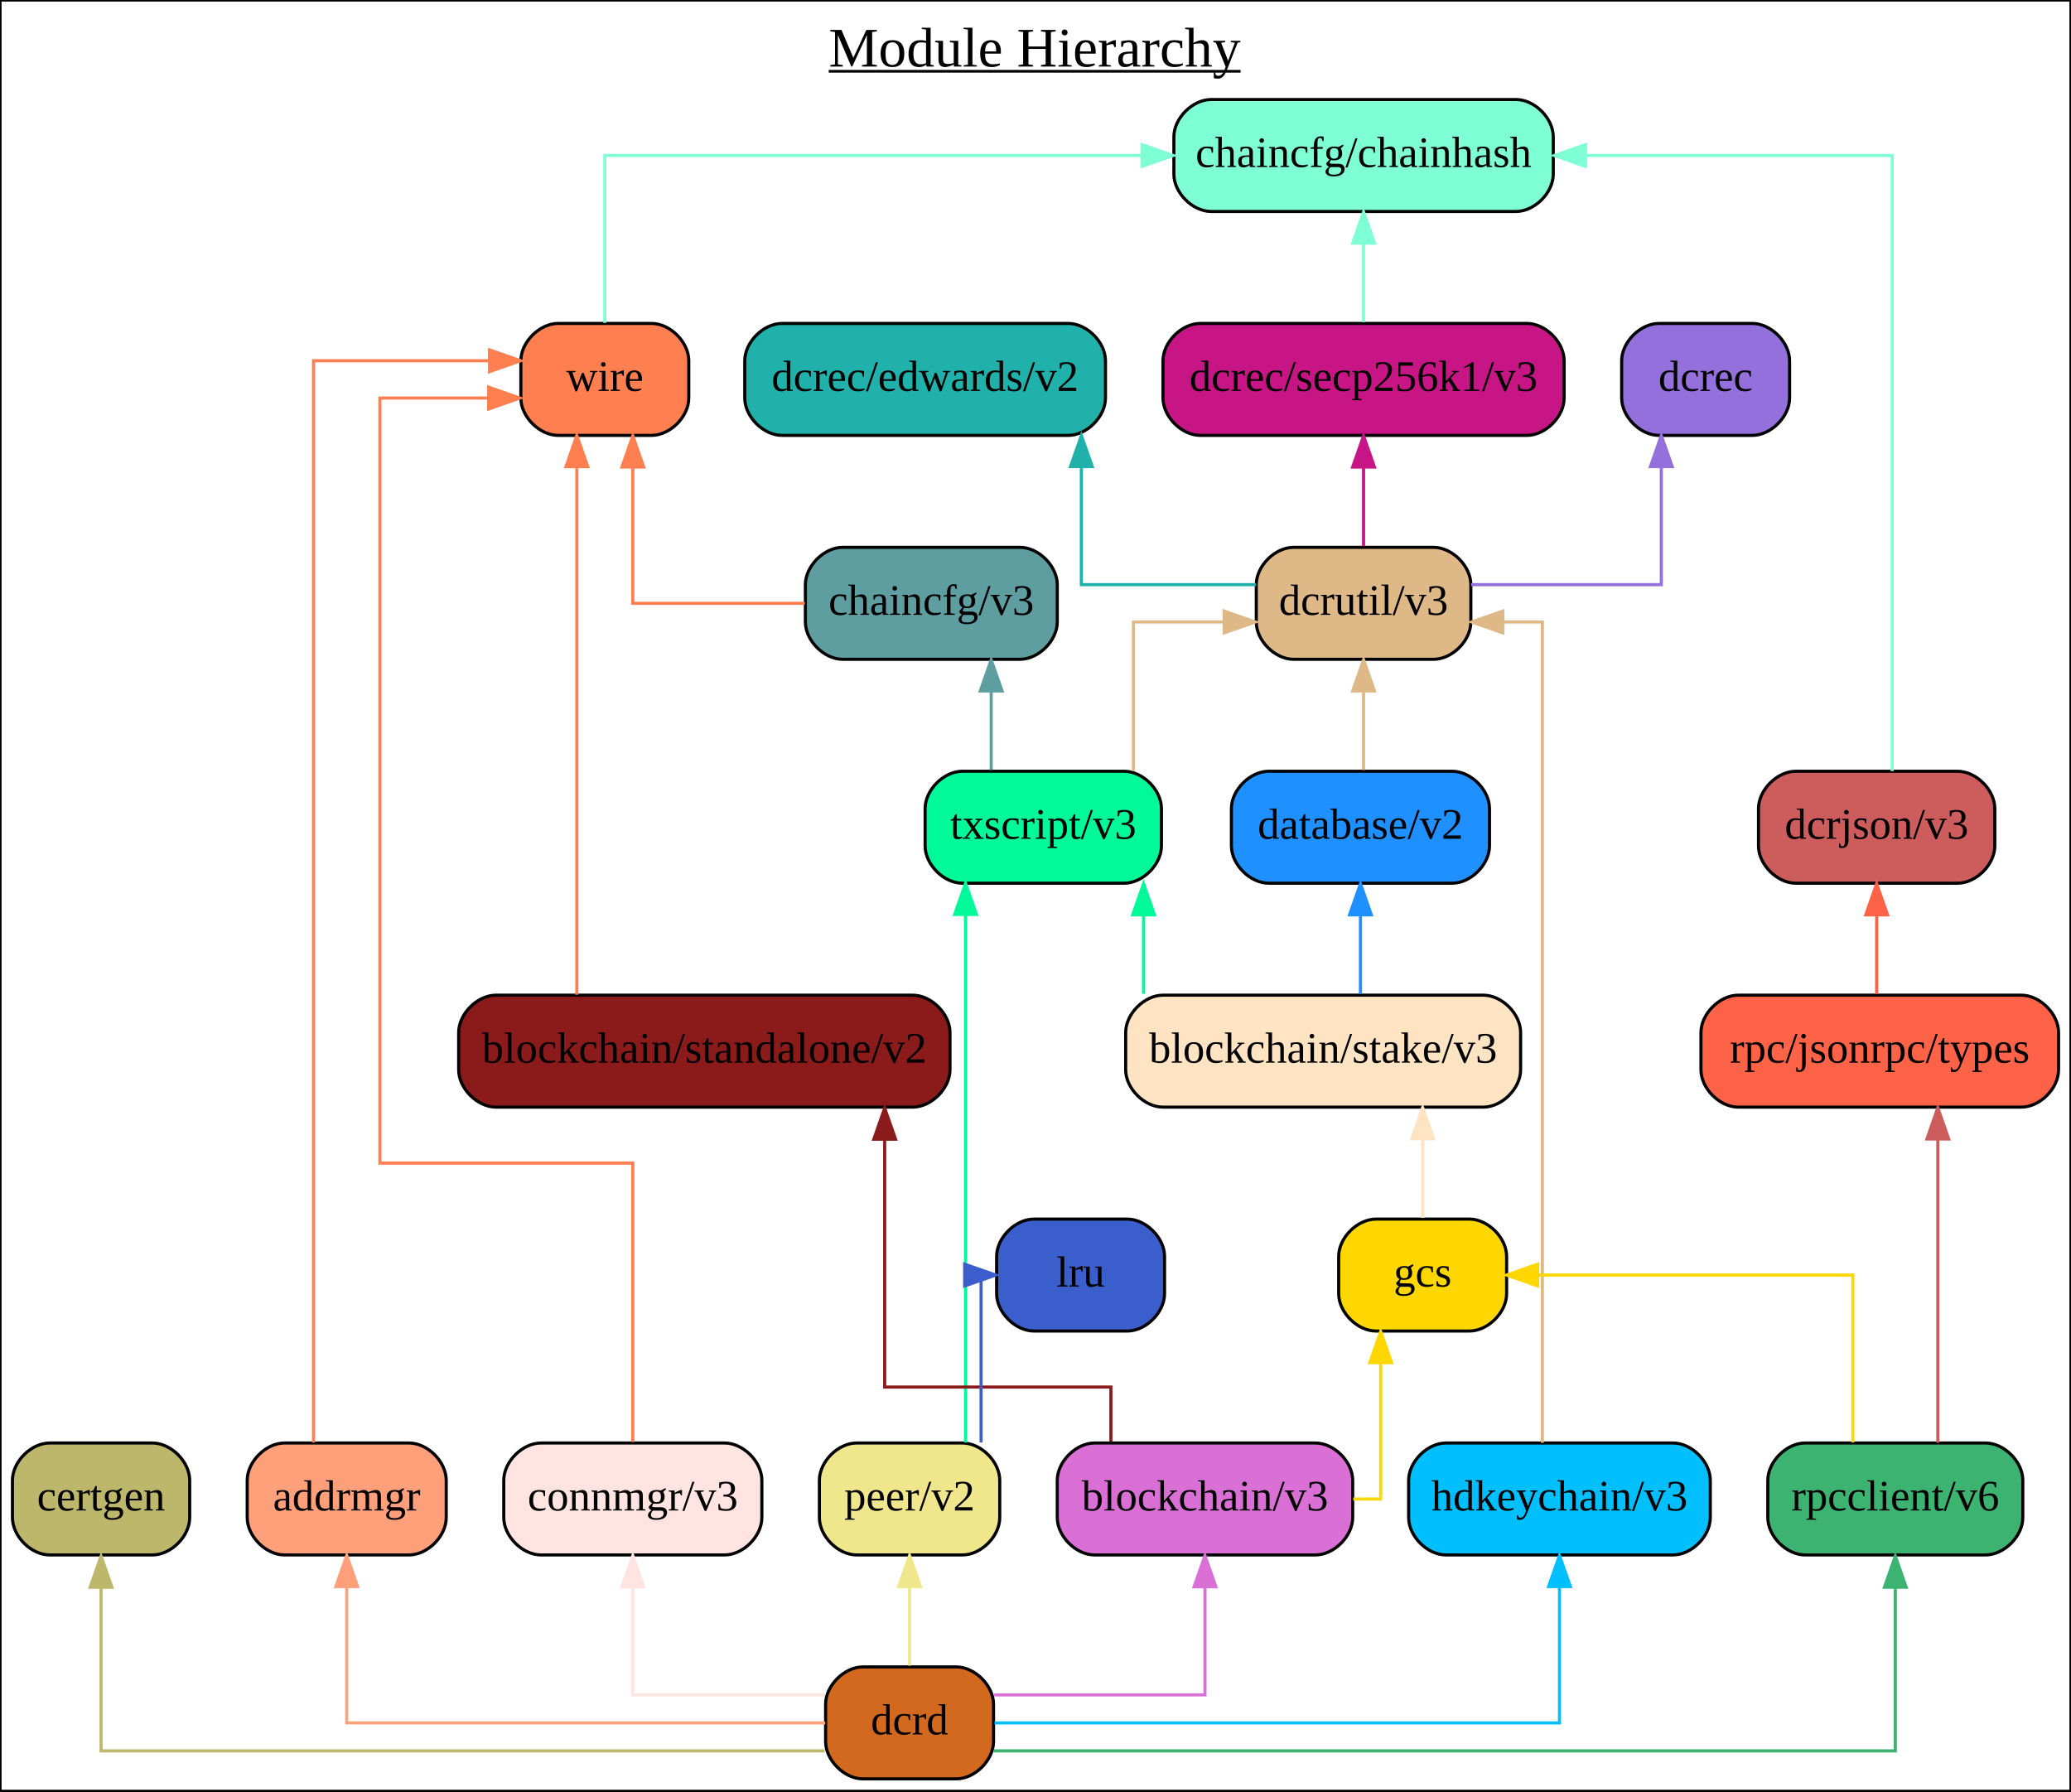
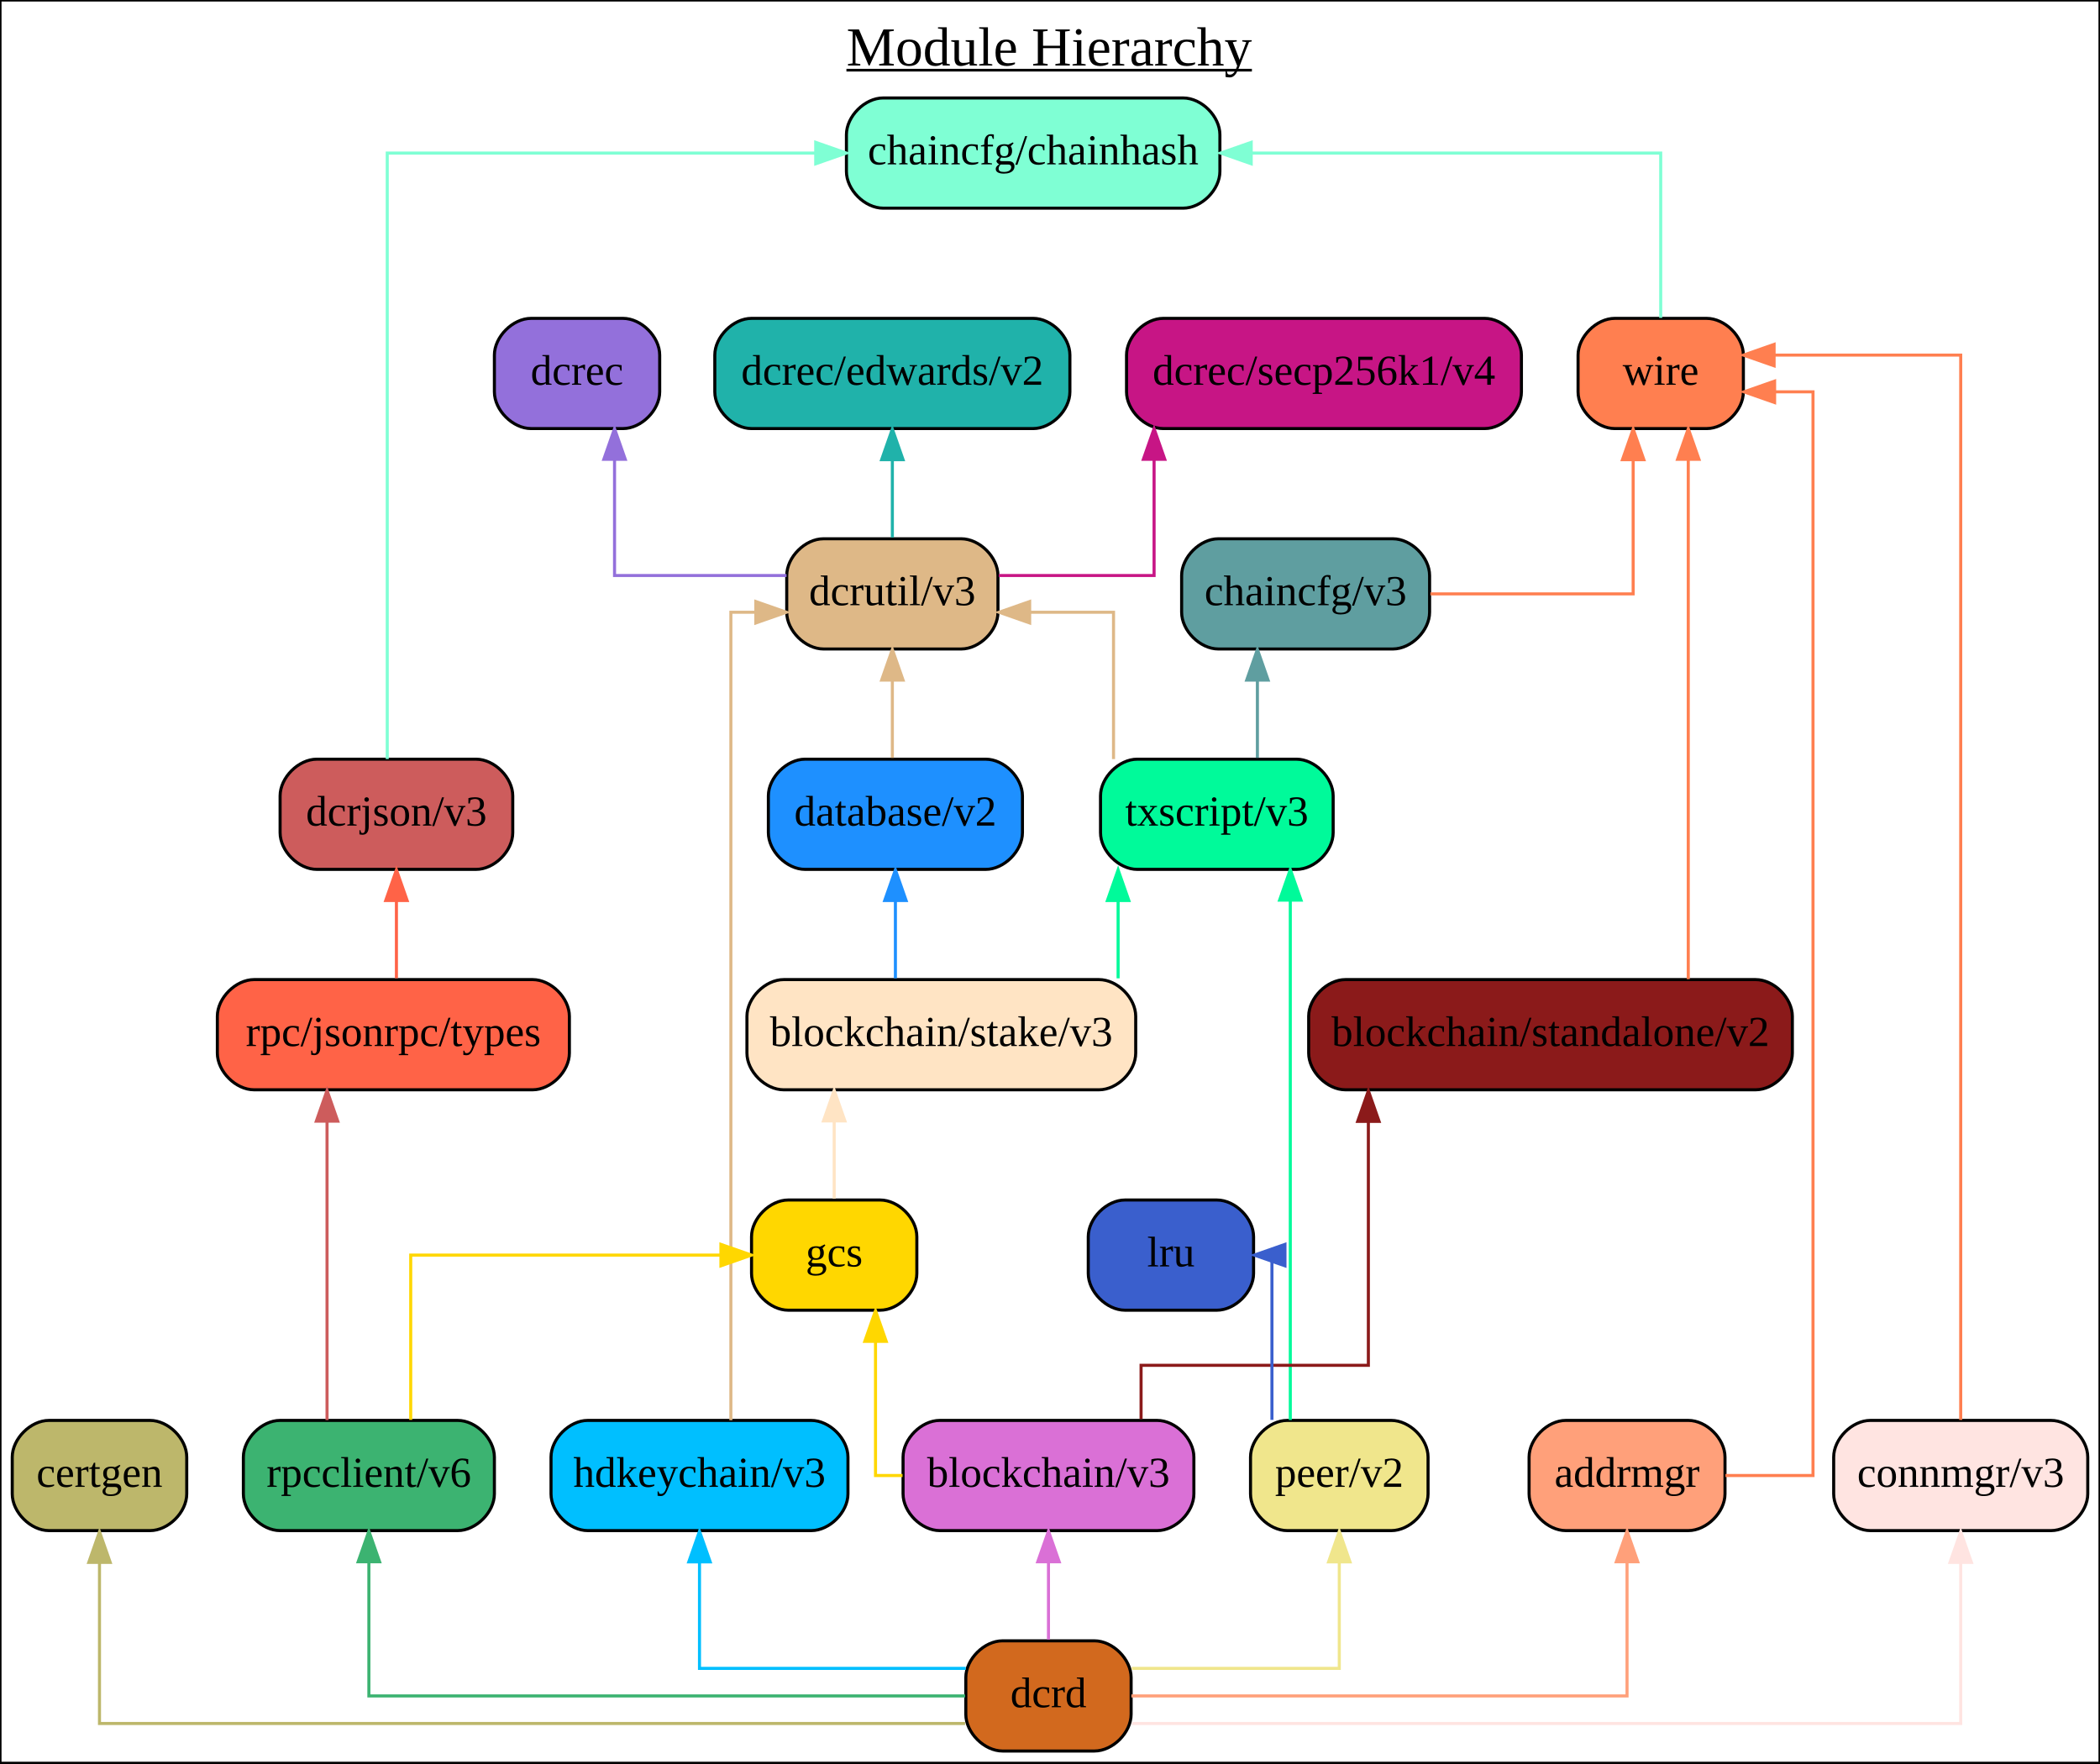
- <svg xmlns="http://www.w3.org/2000/svg" width="666pt" height="576pt" viewBox="0.00 0.00 666.00 576.00">
+ <svg xmlns="http://www.w3.org/2000/svg" width="686pt" height="576pt" viewBox="0.00 0.00 686.00 576.00">
  <g id="graph0" class="graph" transform="scale(1 1) rotate(0) translate(4 572)">
-     <polygon fill="white" stroke="#000000" points="-4,4 -4,-572 662,-572 662,4 -4,4" />
-     <text text-anchor="start" x="262.5" y="-550.6" font-family="Times New Roman,serif" text-decoration="underline" font-size="18.00">Module Hierarchy</text>
+     <polygon fill="white" stroke="#000000" points="-4,4 -4,-572 682,-572 682,4 -4,4" />
+     <text text-anchor="start" x="272.5" y="-550.6" font-family="Times New Roman,serif" text-decoration="underline" font-size="18.00">Module Hierarchy</text>
    <g id="node1" class="node">
      <path fill="darkkhaki" stroke="black" d="M45,-108C45,-108 12,-108 12,-108 6,-108 0,-102 0,-96 0,-96 0,-84 0,-84 0,-78 6,-72 12,-72 12,-72 45,-72 45,-72 51,-72 57,-78 57,-84 57,-84 57,-96 57,-96 57,-102 51,-108 45,-108" />
      <text text-anchor="middle" x="28.5" y="-86.3" font-family="Times New Roman,serif" font-size="14.00">certgen</text>
    </g>
    <g id="node23" class="node">
-       <path fill="chocolate" stroke="black" d="M303.5,-36C303.5,-36 273.5,-36 273.5,-36 267.5,-36 261.5,-30 261.5,-24 261.5,-24 261.5,-12 261.5,-12 261.5,-6 267.5,-0 273.5,-0 273.5,-0 303.5,-0 303.5,-0 309.5,-0 315.5,-6 315.5,-12 315.5,-12 315.5,-24 315.5,-24 315.5,-30 309.5,-36 303.5,-36" />
-       <text text-anchor="middle" x="288.5" y="-14.3" font-family="Times New Roman,serif" font-size="14.00">dcrd</text>
+       <path fill="chocolate" stroke="black" d="M353.5,-36C353.5,-36 323.5,-36 323.5,-36 317.5,-36 311.5,-30 311.5,-24 311.5,-24 311.5,-12 311.5,-12 311.5,-6 317.5,-0 323.5,-0 323.5,-0 353.5,-0 353.5,-0 359.5,-0 365.5,-6 365.5,-12 365.5,-12 365.5,-24 365.5,-24 365.5,-30 359.5,-36 353.5,-36" />
+       <text text-anchor="middle" x="338.5" y="-14.3" font-family="Times New Roman,serif" font-size="14.00">dcrd</text>
+     </g>
+     <g id="edge25" class="edge">
+       <path fill="none" stroke="darkkhaki" d="M28.5,-61.62C28.5,-61.62 28.5,-9 28.5,-9 28.5,-9 235.616,-9 311.261,-9" />
+       <polygon fill="darkkhaki" stroke="darkkhaki" points="25,-61.62 28.5,-71.62 32,-61.62 25,-61.62" />
+     </g>
+     <g id="node2" class="node">
+       <path fill="aquamarine" stroke="black" d="M382.5,-540C382.5,-540 284.5,-540 284.5,-540 278.5,-540 272.5,-534 272.5,-528 272.5,-528 272.5,-516 272.5,-516 272.5,-510 278.5,-504 284.5,-504 284.5,-504 382.5,-504 382.5,-504 388.5,-504 394.5,-510 394.5,-516 394.5,-516 394.5,-528 394.5,-528 394.5,-534 388.5,-540 382.5,-540" />
+       <text text-anchor="middle" x="333.5" y="-518.3" font-family="Times New Roman,serif" font-size="14.00">chaincfg/chainhash</text>
+     </g>
+     <g id="node3" class="node">
+       <path fill="indianred" stroke="black" d="M151.5,-324C151.5,-324 99.5,-324 99.5,-324 93.5,-324 87.5,-318 87.5,-312 87.5,-312 87.5,-300 87.5,-300 87.5,-294 93.5,-288 99.5,-288 99.5,-288 151.5,-288 151.5,-288 157.5,-288 163.5,-294 163.5,-300 163.5,-300 163.5,-312 163.5,-312 163.5,-318 157.5,-324 151.5,-324" />
+       <text text-anchor="middle" x="125.5" y="-302.3" font-family="Times New Roman,serif" font-size="14.00">dcrjson/v3</text>
+     </g>
+     <g id="edge2" class="edge">
+       <path fill="none" stroke="aquamarine" d="M262.47,-522C262.47,-522 122.5,-522 122.5,-522 122.5,-522 122.5,-375.958 122.5,-324.045" />
+       <polygon fill="aquamarine" stroke="aquamarine" points="262.47,-525.5 272.47,-522 262.47,-518.5 262.47,-525.5" />
+     </g>
+     <g id="node5" class="node">
+       <path fill="coral" stroke="black" d="M553.5,-468C553.5,-468 523.5,-468 523.5,-468 517.5,-468 511.5,-462 511.5,-456 511.5,-456 511.5,-444 511.5,-444 511.5,-438 517.5,-432 523.5,-432 523.5,-432 553.5,-432 553.5,-432 559.5,-432 565.5,-438 565.5,-444 565.5,-444 565.5,-456 565.5,-456 565.5,-462 559.5,-468 553.5,-468" />
+       <text text-anchor="middle" x="538.5" y="-446.3" font-family="Times New Roman,serif" font-size="14.00">wire</text>
+     </g>
+     <g id="edge3" class="edge">
+       <path fill="none" stroke="aquamarine" d="M404.729,-522C404.729,-522 538.5,-522 538.5,-522 538.5,-522 538.5,-489.498 538.5,-468.169" />
+       <polygon fill="aquamarine" stroke="aquamarine" points="404.729,-518.5 394.729,-522 404.729,-525.5 404.729,-518.5" />
+     </g>
+     <g id="node4" class="node">
+       <path fill="tomato" stroke="black" d="M170,-252C170,-252 79,-252 79,-252 73,-252 67,-246 67,-240 67,-240 67,-228 67,-228 67,-222 73,-216 79,-216 79,-216 170,-216 170,-216 176,-216 182,-222 182,-228 182,-228 182,-240 182,-240 182,-246 176,-252 170,-252" />
+       <text text-anchor="middle" x="124.5" y="-230.3" font-family="Times New Roman,serif" font-size="14.00">rpc/jsonrpc/types</text>
+     </g>
+     <g id="edge22" class="edge">
+       <path fill="none" stroke="tomato" d="M125.5,-277.831C125.5,-277.831 125.5,-252.413 125.5,-252.413" />
+       <polygon fill="tomato" stroke="tomato" points="122,-277.831 125.5,-287.831 129,-277.831 122,-277.831" />
+     </g>
+     <g id="node22" class="node">
+       <path fill="mediumseagreen" stroke="black" d="M145.5,-108C145.5,-108 87.5,-108 87.5,-108 81.5,-108 75.5,-102 75.5,-96 75.5,-96 75.5,-84 75.5,-84 75.5,-78 81.5,-72 87.5,-72 87.5,-72 145.5,-72 145.5,-72 151.5,-72 157.5,-78 157.5,-84 157.5,-84 157.5,-96 157.5,-96 157.5,-102 151.5,-108 145.5,-108" />
+       <text text-anchor="middle" x="116.5" y="-86.3" font-family="Times New Roman,serif" font-size="14.00">rpcclient/v6</text>
+     </g>
+     <g id="edge23" class="edge">
+       <path fill="none" stroke="indianred" d="M102.833,-205.762C102.833,-205.762 102.833,-108.09 102.833,-108.09" />
+       <polygon fill="indianred" stroke="indianred" points="99.333,-205.762 102.833,-215.762 106.333,-205.762 99.333,-205.762" />
+     </g>
+     <g id="node6" class="node">
+       <path fill="lightsalmon" stroke="black" d="M547.5,-108C547.5,-108 507.5,-108 507.5,-108 501.5,-108 495.5,-102 495.5,-96 495.5,-96 495.5,-84 495.5,-84 495.5,-78 501.5,-72 507.5,-72 507.5,-72 547.5,-72 547.5,-72 553.5,-72 559.5,-78 559.5,-84 559.5,-84 559.5,-96 559.5,-96 559.5,-102 553.5,-108 547.5,-108" />
+       <text text-anchor="middle" x="527.5" y="-86.3" font-family="Times New Roman,serif" font-size="14.00">addrmgr</text>
+     </g>
+     <g id="edge4" class="edge">
+       <path fill="none" stroke="coral" d="M575.704,-444C575.704,-444 588.25,-444 588.25,-444 588.25,-444 588.25,-90 588.25,-90 588.25,-90 574.226,-90 559.654,-90" />
+       <polygon fill="coral" stroke="coral" points="575.704,-440.5 565.704,-444 575.704,-447.5 575.704,-440.5" />
+     </g>
+     <g id="node7" class="node">
+       <path fill="cadetblue" stroke="black" d="M451,-396C451,-396 394,-396 394,-396 388,-396 382,-390 382,-384 382,-384 382,-372 382,-372 382,-366 388,-360 394,-360 394,-360 451,-360 451,-360 457,-360 463,-366 463,-372 463,-372 463,-384 463,-384 463,-390 457,-396 451,-396" />
+       <text text-anchor="middle" x="422.5" y="-374.3" font-family="Times New Roman,serif" font-size="14.00">chaincfg/v3</text>
+     </g>
+     <g id="edge5" class="edge">
+       <path fill="none" stroke="coral" d="M529.5,-421.831C529.5,-421.831 529.5,-378 529.5,-378 529.5,-378 493.496,-378 463.257,-378" />
+       <polygon fill="coral" stroke="coral" points="526,-421.831 529.5,-431.831 533,-421.831 526,-421.831" />
+     </g>
+     <g id="node8" class="node">
+       <path fill="mistyrose" stroke="black" d="M666,-108C666,-108 607,-108 607,-108 601,-108 595,-102 595,-96 595,-96 595,-84 595,-84 595,-78 601,-72 607,-72 607,-72 666,-72 666,-72 672,-72 678,-78 678,-84 678,-84 678,-96 678,-96 678,-102 672,-108 666,-108" />
+       <text text-anchor="middle" x="636.5" y="-86.3" font-family="Times New Roman,serif" font-size="14.00">connmgr/v3</text>
+     </g>
+     <g id="edge6" class="edge">
+       <path fill="none" stroke="coral" d="M575.538,-456C575.538,-456 636.5,-456 636.5,-456 636.5,-456 636.5,-182.001 636.5,-108.15" />
+       <polygon fill="coral" stroke="coral" points="575.538,-452.5 565.538,-456 575.538,-459.5 575.538,-452.5" />
+     </g>
+     <g id="node17" class="node">
+       <path fill="#8b1a1a" stroke="black" d="M569.5,-252C569.5,-252 435.5,-252 435.5,-252 429.5,-252 423.5,-246 423.5,-240 423.5,-240 423.5,-228 423.5,-228 423.5,-222 429.5,-216 435.5,-216 435.5,-216 569.5,-216 569.5,-216 575.5,-216 581.5,-222 581.5,-228 581.5,-228 581.5,-240 581.5,-240 581.5,-246 575.5,-252 569.5,-252" />
+       <text text-anchor="middle" x="502.5" y="-230.3" font-family="Times New Roman,serif" font-size="14.00">blockchain/standalone/v2</text>
+     </g>
+     <g id="edge7" class="edge">
+       <path fill="none" stroke="coral" d="M547.5,-421.955C547.5,-421.955 547.5,-252.145 547.5,-252.145" />
+       <polygon fill="coral" stroke="coral" points="544,-421.955 547.5,-431.955 551,-421.956 544,-421.955" />
    </g>
    <g id="edge26" class="edge">
-       <path fill="none" stroke="darkkhaki" d="M28.5,-61.62C28.5,-61.62 28.5,-9 28.5,-9 28.5,-9 194.413,-9 261.167,-9" />
-       <polygon fill="darkkhaki" stroke="darkkhaki" points="25,-61.62 28.5,-71.62 32,-61.62 25,-61.62" />
-     </g>
-     <g id="node2" class="node">
-       <path fill="aquamarine" stroke="black" d="M483.5,-540C483.5,-540 385.5,-540 385.5,-540 379.5,-540 373.5,-534 373.5,-528 373.5,-528 373.5,-516 373.5,-516 373.5,-510 379.5,-504 385.5,-504 385.5,-504 483.5,-504 483.5,-504 489.5,-504 495.5,-510 495.5,-516 495.5,-516 495.5,-528 495.5,-528 495.5,-534 489.5,-540 483.5,-540" />
-       <text text-anchor="middle" x="434.5" y="-518.3" font-family="Times New Roman,serif" font-size="14.00">chaincfg/chainhash</text>
-     </g>
-     <g id="node3" class="node">
-       <path fill="indianred" stroke="black" d="M625.5,-324C625.5,-324 573.5,-324 573.5,-324 567.5,-324 561.5,-318 561.5,-312 561.5,-312 561.5,-300 561.5,-300 561.5,-294 567.5,-288 573.5,-288 573.5,-288 625.5,-288 625.5,-288 631.5,-288 637.5,-294 637.5,-300 637.5,-300 637.5,-312 637.5,-312 637.5,-318 631.5,-324 625.5,-324" />
-       <text text-anchor="middle" x="599.5" y="-302.3" font-family="Times New Roman,serif" font-size="14.00">dcrjson/v3</text>
-     </g>
-     <g id="edge2" class="edge">
-       <path fill="none" stroke="aquamarine" d="M505.874,-522C505.874,-522 604.5,-522 604.5,-522 604.5,-522 604.5,-375.958 604.5,-324.045" />
-       <polygon fill="aquamarine" stroke="aquamarine" points="505.874,-518.5 495.874,-522 505.874,-525.5 505.874,-518.5" />
-     </g>
-     <g id="node5" class="node">
-       <path fill="coral" stroke="black" d="M205.5,-468C205.5,-468 175.5,-468 175.5,-468 169.5,-468 163.5,-462 163.5,-456 163.5,-456 163.5,-444 163.5,-444 163.5,-438 169.5,-432 175.5,-432 175.5,-432 205.5,-432 205.5,-432 211.5,-432 217.5,-438 217.5,-444 217.5,-444 217.5,-456 217.5,-456 217.5,-462 211.5,-468 205.5,-468" />
-       <text text-anchor="middle" x="190.5" y="-446.3" font-family="Times New Roman,serif" font-size="14.00">wire</text>
-     </g>
-     <g id="edge3" class="edge">
-       <path fill="none" stroke="aquamarine" d="M363.243,-522C363.243,-522 190.5,-522 190.5,-522 190.5,-522 190.5,-489.498 190.5,-468.169" />
-       <polygon fill="aquamarine" stroke="aquamarine" points="363.243,-525.5 373.243,-522 363.243,-518.5 363.243,-525.5" />
+       <path fill="none" stroke="lightsalmon" d="M527.5,-61.831C527.5,-61.831 527.5,-18 527.5,-18 527.5,-18 417.839,-18 365.579,-18" />
+       <polygon fill="lightsalmon" stroke="lightsalmon" points="524,-61.831 527.5,-71.831 531,-61.831 524,-61.831" />
+     </g>
+     <g id="node15" class="node">
+       <path fill="mediumspringgreen" stroke="black" d="M419.5,-324C419.5,-324 367.5,-324 367.5,-324 361.5,-324 355.5,-318 355.5,-312 355.5,-312 355.5,-300 355.5,-300 355.5,-294 361.5,-288 367.5,-288 367.5,-288 419.5,-288 419.5,-288 425.5,-288 431.5,-294 431.5,-300 431.5,-300 431.5,-312 431.5,-312 431.5,-318 425.5,-324 419.5,-324" />
+       <text text-anchor="middle" x="393.5" y="-302.3" font-family="Times New Roman,serif" font-size="14.00">txscript/v3</text>
+     </g>
+     <g id="edge1" class="edge">
+       <path fill="none" stroke="cadetblue" d="M406.75,-349.831C406.75,-349.831 406.75,-324.413 406.75,-324.413" />
+       <polygon fill="cadetblue" stroke="cadetblue" points="403.25,-349.831 406.75,-359.831 410.25,-349.831 403.25,-349.831" />
+     </g>
+     <g id="edge28" class="edge">
+       <path fill="none" stroke="mistyrose" d="M636.5,-61.62C636.5,-61.62 636.5,-9 636.5,-9 636.5,-9 439.3,-9 365.736,-9" />
+       <polygon fill="mistyrose" stroke="mistyrose" points="633,-61.62 636.5,-71.62 640,-61.62 633,-61.62" />
+     </g>
+     <g id="node9" class="node">
+       <path fill="mediumpurple" stroke="black" d="M199.5,-468C199.5,-468 169.5,-468 169.5,-468 163.5,-468 157.5,-462 157.5,-456 157.5,-456 157.5,-444 157.5,-444 157.5,-438 163.5,-432 169.5,-432 169.5,-432 199.5,-432 199.5,-432 205.5,-432 211.5,-438 211.5,-444 211.5,-444 211.5,-456 211.5,-456 211.5,-462 205.5,-468 199.5,-468" />
+       <text text-anchor="middle" x="184.5" y="-446.3" font-family="Times New Roman,serif" font-size="14.00">dcrec</text>
+     </g>
+     <g id="node12" class="node">
+       <path fill="burlywood" stroke="black" d="M310,-396C310,-396 265,-396 265,-396 259,-396 253,-390 253,-384 253,-384 253,-372 253,-372 253,-366 259,-360 265,-360 265,-360 310,-360 310,-360 316,-360 322,-366 322,-372 322,-372 322,-384 322,-384 322,-390 316,-396 310,-396" />
+       <text text-anchor="middle" x="287.5" y="-374.3" font-family="Times New Roman,serif" font-size="14.00">dcrutil/v3</text>
+     </g>
+     <g id="edge8" class="edge">
+       <path fill="none" stroke="mediumpurple" d="M196.75,-421.965C196.75,-421.965 196.75,-384 196.75,-384 196.75,-384 227.287,-384 252.932,-384" />
+       <polygon fill="mediumpurple" stroke="mediumpurple" points="193.25,-421.965 196.75,-431.965 200.25,-421.965 193.25,-421.965" />
+     </g>
+     <g id="node10" class="node">
+       <path fill="lightseagreen" stroke="black" d="M333.5,-468C333.5,-468 241.5,-468 241.5,-468 235.5,-468 229.5,-462 229.5,-456 229.5,-456 229.5,-444 229.5,-444 229.5,-438 235.5,-432 241.5,-432 241.5,-432 333.5,-432 333.5,-432 339.5,-432 345.5,-438 345.5,-444 345.5,-444 345.5,-456 345.5,-456 345.5,-462 339.5,-468 333.5,-468" />
+       <text text-anchor="middle" x="287.5" y="-446.3" font-family="Times New Roman,serif" font-size="14.00">dcrec/edwards/v2</text>
+     </g>
+     <g id="edge9" class="edge">
+       <path fill="none" stroke="lightseagreen" d="M287.5,-421.831C287.5,-421.831 287.5,-396.413 287.5,-396.413" />
+       <polygon fill="lightseagreen" stroke="lightseagreen" points="284,-421.831 287.5,-431.831 291,-421.831 284,-421.831" />
    </g>
    <g id="node11" class="node">
-       <path fill="mediumvioletred" stroke="black" d="M487,-468C487,-468 382,-468 382,-468 376,-468 370,-462 370,-456 370,-456 370,-444 370,-444 370,-438 376,-432 382,-432 382,-432 487,-432 487,-432 493,-432 499,-438 499,-444 499,-444 499,-456 499,-456 499,-462 493,-468 487,-468" />
-       <text text-anchor="middle" x="434.5" y="-446.3" font-family="Times New Roman,serif" font-size="14.00">dcrec/secp256k1/v3</text>
-     </g>
-     <g id="edge8" class="edge">
-       <path fill="none" stroke="aquamarine" d="M434.5,-493.831C434.5,-493.831 434.5,-468.413 434.5,-468.413" />
-       <polygon fill="aquamarine" stroke="aquamarine" points="431,-493.831 434.5,-503.831 438,-493.831 431,-493.831" />
-     </g>
-     <g id="node4" class="node">
-       <path fill="tomato" stroke="black" d="M646,-252C646,-252 555,-252 555,-252 549,-252 543,-246 543,-240 543,-240 543,-228 543,-228 543,-222 549,-216 555,-216 555,-216 646,-216 646,-216 652,-216 658,-222 658,-228 658,-228 658,-240 658,-240 658,-246 652,-252 646,-252" />
-       <text text-anchor="middle" x="600.5" y="-230.3" font-family="Times New Roman,serif" font-size="14.00">rpc/jsonrpc/types</text>
-     </g>
-     <g id="edge23" class="edge">
-       <path fill="none" stroke="tomato" d="M599.5,-277.831C599.5,-277.831 599.5,-252.413 599.5,-252.413" />
-       <polygon fill="tomato" stroke="tomato" points="596,-277.831 599.5,-287.831 603,-277.831 596,-277.831" />
-     </g>
-     <g id="node22" class="node">
-       <path fill="mediumseagreen" stroke="black" d="M634.5,-108C634.5,-108 576.5,-108 576.5,-108 570.5,-108 564.5,-102 564.5,-96 564.5,-96 564.5,-84 564.5,-84 564.5,-78 570.5,-72 576.5,-72 576.5,-72 634.5,-72 634.5,-72 640.5,-72 646.5,-78 646.5,-84 646.5,-84 646.5,-96 646.5,-96 646.5,-102 640.5,-108 634.5,-108" />
-       <text text-anchor="middle" x="605.5" y="-86.3" font-family="Times New Roman,serif" font-size="14.00">rpcclient/v6</text>
+       <path fill="mediumvioletred" stroke="black" d="M481,-468C481,-468 376,-468 376,-468 370,-468 364,-462 364,-456 364,-456 364,-444 364,-444 364,-438 370,-432 376,-432 376,-432 481,-432 481,-432 487,-432 493,-438 493,-444 493,-444 493,-456 493,-456 493,-462 487,-468 481,-468" />
+       <text text-anchor="middle" x="428.5" y="-446.3" font-family="Times New Roman,serif" font-size="14.00">dcrec/secp256k1/v4</text>
+     </g>
+     <g id="edge10" class="edge">
+       <path fill="none" stroke="mediumvioletred" d="M373,-421.965C373,-421.965 373,-384 373,-384 373,-384 345.947,-384 322.276,-384" />
+       <polygon fill="mediumvioletred" stroke="mediumvioletred" points="369.5,-421.965 373,-431.965 376.5,-421.965 369.5,-421.965" />
+     </g>
+     <g id="node13" class="node">
+       <path fill="dodgerblue" stroke="black" d="M318,-324C318,-324 259,-324 259,-324 253,-324 247,-318 247,-312 247,-312 247,-300 247,-300 247,-294 253,-288 259,-288 259,-288 318,-288 318,-288 324,-288 330,-294 330,-300 330,-300 330,-312 330,-312 330,-318 324,-324 318,-324" />
+       <text text-anchor="middle" x="288.5" y="-302.3" font-family="Times New Roman,serif" font-size="14.00">database/v2</text>
+     </g>
+     <g id="edge11" class="edge">
+       <path fill="none" stroke="burlywood" d="M287.5,-349.831C287.5,-349.831 287.5,-324.413 287.5,-324.413" />
+       <polygon fill="burlywood" stroke="burlywood" points="284,-349.831 287.5,-359.831 291,-349.831 284,-349.831" />
+     </g>
+     <g id="node14" class="node">
+       <path fill="deepskyblue" stroke="black" d="M261,-108C261,-108 188,-108 188,-108 182,-108 176,-102 176,-96 176,-96 176,-84 176,-84 176,-78 182,-72 188,-72 188,-72 261,-72 261,-72 267,-72 273,-78 273,-84 273,-84 273,-96 273,-96 273,-102 267,-108 261,-108" />
+       <text text-anchor="middle" x="224.5" y="-86.3" font-family="Times New Roman,serif" font-size="14.00">hdkeychain/v3</text>
+     </g>
+     <g id="edge12" class="edge">
+       <path fill="none" stroke="burlywood" d="M242.904,-372C242.904,-372 234.75,-372 234.75,-372 234.75,-372 234.75,-170.31 234.75,-108.069" />
+       <polygon fill="burlywood" stroke="burlywood" points="242.904,-375.5 252.904,-372 242.904,-368.5 242.904,-375.5" />
+     </g>
+     <g id="edge13" class="edge">
+       <path fill="none" stroke="burlywood" d="M332.355,-372C332.355,-372 359.75,-372 359.75,-372 359.75,-372 359.75,-343.576 359.75,-324.035" />
+       <polygon fill="burlywood" stroke="burlywood" points="332.355,-368.5 322.355,-372 332.355,-375.5 332.355,-368.5" />
+     </g>
+     <g id="node16" class="node">
+       <path fill="bisque" stroke="black" d="M355,-252C355,-252 252,-252 252,-252 246,-252 240,-246 240,-240 240,-240 240,-228 240,-228 240,-222 246,-216 252,-216 252,-216 355,-216 355,-216 361,-216 367,-222 367,-228 367,-228 367,-240 367,-240 367,-246 361,-252 355,-252" />
+       <text text-anchor="middle" x="303.5" y="-230.3" font-family="Times New Roman,serif" font-size="14.00">blockchain/stake/v3</text>
+     </g>
+     <g id="edge14" class="edge">
+       <path fill="none" stroke="dodgerblue" d="M288.5,-277.831C288.5,-277.831 288.5,-252.413 288.5,-252.413" />
+       <polygon fill="dodgerblue" stroke="dodgerblue" points="285,-277.831 288.5,-287.831 292,-277.831 285,-277.831" />
+     </g>
+     <g id="edge27" class="edge">
+       <path fill="none" stroke="deepskyblue" d="M224.5,-61.778C224.5,-61.778 224.5,-27 224.5,-27 224.5,-27 277.772,-27 311.484,-27" />
+       <polygon fill="deepskyblue" stroke="deepskyblue" points="221,-61.778 224.5,-71.778 228,-61.778 221,-61.778" />
+     </g>
+     <g id="edge15" class="edge">
+       <path fill="none" stroke="mediumspringgreen" d="M361.25,-277.831C361.25,-277.831 361.25,-252.413 361.25,-252.413" />
+       <polygon fill="mediumspringgreen" stroke="mediumspringgreen" points="357.75,-277.831 361.25,-287.831 364.75,-277.831 357.75,-277.831" />
+     </g>
+     <g id="node21" class="node">
+       <path fill="khaki" stroke="black" d="M450.5,-108C450.5,-108 416.5,-108 416.5,-108 410.5,-108 404.5,-102 404.5,-96 404.5,-96 404.5,-84 404.5,-84 404.5,-78 410.5,-72 416.5,-72 416.5,-72 450.5,-72 450.5,-72 456.5,-72 462.5,-78 462.5,-84 462.5,-84 462.5,-96 462.5,-96 462.5,-102 456.5,-108 450.5,-108" />
+       <text text-anchor="middle" x="433.5" y="-86.3" font-family="Times New Roman,serif" font-size="14.00">peer/v2</text>
+     </g>
+     <g id="edge16" class="edge">
+       <path fill="none" stroke="mediumspringgreen" d="M417.5,-277.955C417.5,-277.955 417.5,-108.145 417.5,-108.145" />
+       <polygon fill="mediumspringgreen" stroke="mediumspringgreen" points="414,-277.955 417.5,-287.955 421,-277.956 414,-277.955" />
+     </g>
+     <g id="node18" class="node">
+       <path fill="gold" stroke="black" d="M283.5,-180C283.5,-180 253.5,-180 253.5,-180 247.5,-180 241.5,-174 241.5,-168 241.5,-168 241.5,-156 241.5,-156 241.5,-150 247.5,-144 253.5,-144 253.5,-144 283.5,-144 283.5,-144 289.5,-144 295.5,-150 295.5,-156 295.5,-156 295.5,-168 295.5,-168 295.5,-174 289.5,-180 283.5,-180" />
+       <text text-anchor="middle" x="268.5" y="-158.3" font-family="Times New Roman,serif" font-size="14.00">gcs</text>
+     </g>
+     <g id="edge17" class="edge">
+       <path fill="none" stroke="bisque" d="M268.5,-205.831C268.5,-205.831 268.5,-180.413 268.5,-180.413" />
+       <polygon fill="bisque" stroke="bisque" points="265,-205.831 268.5,-215.831 272,-205.831 265,-205.831" />
+     </g>
+     <g id="node19" class="node">
+       <path fill="orchid" stroke="black" d="M374,-108C374,-108 303,-108 303,-108 297,-108 291,-102 291,-96 291,-96 291,-84 291,-84 291,-78 297,-72 303,-72 303,-72 374,-72 374,-72 380,-72 386,-78 386,-84 386,-84 386,-96 386,-96 386,-102 380,-108 374,-108" />
+       <text text-anchor="middle" x="338.5" y="-86.3" font-family="Times New Roman,serif" font-size="14.00">blockchain/v3</text>
+     </g>
+     <g id="edge18" class="edge">
+       <path fill="none" stroke="#8b1a1a" d="M443,-205.679C443,-205.679 443,-126 443,-126 443,-126 368.75,-126 368.75,-126 368.75,-126 368.75,-117.279 368.75,-108.422" />
+       <polygon fill="#8b1a1a" stroke="#8b1a1a" points="439.5,-205.679 443,-215.679 446.5,-205.679 439.5,-205.679" />
+     </g>
+     <g id="edge19" class="edge">
+       <path fill="none" stroke="gold" d="M282,-133.831C282,-133.831 282,-90 282,-90 282,-90 285.531,-90 290.828,-90" />
+       <polygon fill="gold" stroke="gold" points="278.5,-133.831 282,-143.831 285.5,-133.831 278.5,-133.831" />
+     </g>
+     <g id="edge20" class="edge">
+       <path fill="none" stroke="gold" d="M231.5,-162C231.5,-162 130.167,-162 130.167,-162 130.167,-162 130.167,-129.498 130.167,-108.169" />
+       <polygon fill="gold" stroke="gold" points="231.5,-165.5 241.5,-162 231.5,-158.5 231.5,-165.5" />
    </g>
    <g id="edge24" class="edge">
-       <path fill="none" stroke="indianred" d="M619.167,-205.762C619.167,-205.762 619.167,-108.09 619.167,-108.09" />
-       <polygon fill="indianred" stroke="indianred" points="615.667,-205.762 619.167,-215.762 622.667,-205.762 615.667,-205.762" />
-     </g>
-     <g id="node6" class="node">
-       <path fill="lightsalmon" stroke="black" d="M127.5,-108C127.5,-108 87.5,-108 87.5,-108 81.5,-108 75.5,-102 75.5,-96 75.5,-96 75.5,-84 75.5,-84 75.5,-78 81.5,-72 87.5,-72 87.5,-72 127.5,-72 127.5,-72 133.5,-72 139.5,-78 139.5,-84 139.5,-84 139.5,-96 139.5,-96 139.5,-102 133.5,-108 127.5,-108" />
-       <text text-anchor="middle" x="107.5" y="-86.3" font-family="Times New Roman,serif" font-size="14.00">addrmgr</text>
-     </g>
-     <g id="edge4" class="edge">
-       <path fill="none" stroke="coral" d="M153.408,-456C153.408,-456 96.833,-456 96.833,-456 96.833,-456 96.833,-182.001 96.833,-108.15" />
-       <polygon fill="coral" stroke="coral" points="153.408,-459.5 163.408,-456 153.408,-452.5 153.408,-459.5" />
-     </g>
-     <g id="node7" class="node">
-       <path fill="cadetblue" stroke="black" d="M324,-396C324,-396 267,-396 267,-396 261,-396 255,-390 255,-384 255,-384 255,-372 255,-372 255,-366 261,-360 267,-360 267,-360 324,-360 324,-360 330,-360 336,-366 336,-372 336,-372 336,-384 336,-384 336,-390 330,-396 324,-396" />
-       <text text-anchor="middle" x="295.5" y="-374.3" font-family="Times New Roman,serif" font-size="14.00">chaincfg/v3</text>
-     </g>
-     <g id="edge5" class="edge">
-       <path fill="none" stroke="coral" d="M199.5,-421.831C199.5,-421.831 199.5,-378 199.5,-378 199.5,-378 228.623,-378 254.787,-378" />
-       <polygon fill="coral" stroke="coral" points="196,-421.831 199.5,-431.831 203,-421.831 196,-421.831" />
-     </g>
-     <g id="node8" class="node">
-       <path fill="mistyrose" stroke="black" d="M229,-108C229,-108 170,-108 170,-108 164,-108 158,-102 158,-96 158,-96 158,-84 158,-84 158,-78 164,-72 170,-72 170,-72 229,-72 229,-72 235,-72 241,-78 241,-84 241,-84 241,-96 241,-96 241,-102 235,-108 229,-108" />
-       <text text-anchor="middle" x="199.5" y="-86.3" font-family="Times New Roman,serif" font-size="14.00">connmgr/v3</text>
-     </g>
-     <g id="edge6" class="edge">
-       <path fill="none" stroke="coral" d="M153.154,-444C153.154,-444 118.167,-444 118.167,-444 118.167,-444 118.167,-198 118.167,-198 118.167,-198 199.5,-198 199.5,-198 199.5,-198 199.5,-139.134 199.5,-108.321" />
-       <polygon fill="coral" stroke="coral" points="153.154,-447.5 163.154,-444 153.154,-440.5 153.154,-447.5" />
-     </g>
-     <g id="node17" class="node">
-       <path fill="#8b1a1a" stroke="black" d="M289.5,-252C289.5,-252 155.5,-252 155.5,-252 149.5,-252 143.5,-246 143.5,-240 143.5,-240 143.5,-228 143.5,-228 143.5,-222 149.5,-216 155.5,-216 155.5,-216 289.5,-216 289.5,-216 295.5,-216 301.5,-222 301.5,-228 301.5,-228 301.5,-240 301.5,-240 301.5,-246 295.5,-252 289.5,-252" />
-       <text text-anchor="middle" x="222.5" y="-230.3" font-family="Times New Roman,serif" font-size="14.00">blockchain/standalone/v2</text>
-     </g>
-     <g id="edge7" class="edge">
-       <path fill="none" stroke="coral" d="M181.5,-421.955C181.5,-421.955 181.5,-252.145 181.5,-252.145" />
-       <polygon fill="coral" stroke="coral" points="178,-421.955 181.5,-431.955 185,-421.956 178,-421.955" />
-     </g>
-     <g id="edge27" class="edge">
-       <path fill="none" stroke="lightsalmon" d="M107.5,-61.831C107.5,-61.831 107.5,-18 107.5,-18 107.5,-18 210.91,-18 261.402,-18" />
-       <polygon fill="lightsalmon" stroke="lightsalmon" points="104,-61.831 107.5,-71.831 111,-61.831 104,-61.831" />
-     </g>
-     <g id="node15" class="node">
-       <path fill="mediumspringgreen" stroke="black" d="M357.5,-324C357.5,-324 305.5,-324 305.5,-324 299.5,-324 293.5,-318 293.5,-312 293.5,-312 293.5,-300 293.5,-300 293.5,-294 299.5,-288 305.5,-288 305.5,-288 357.5,-288 357.5,-288 363.5,-288 369.5,-294 369.5,-300 369.5,-300 369.5,-312 369.5,-312 369.5,-318 363.5,-324 357.5,-324" />
-       <text text-anchor="middle" x="331.5" y="-302.3" font-family="Times New Roman,serif" font-size="14.00">txscript/v3</text>
-     </g>
-     <g id="edge1" class="edge">
-       <path fill="none" stroke="cadetblue" d="M314.75,-349.831C314.75,-349.831 314.75,-324.413 314.75,-324.413" />
-       <polygon fill="cadetblue" stroke="cadetblue" points="311.25,-349.831 314.75,-359.831 318.25,-349.831 311.25,-349.831" />
+       <path fill="none" stroke="orchid" d="M338.5,-61.831C338.5,-61.831 338.5,-36.413 338.5,-36.413" />
+       <polygon fill="orchid" stroke="orchid" points="335,-61.831 338.5,-71.831 342,-61.831 335,-61.831" />
+     </g>
+     <g id="node20" class="node">
+       <path fill="#3a5fcd" stroke="black" d="M393.5,-180C393.5,-180 363.5,-180 363.5,-180 357.5,-180 351.5,-174 351.5,-168 351.5,-168 351.5,-156 351.5,-156 351.5,-150 357.5,-144 363.5,-144 363.5,-144 393.5,-144 393.5,-144 399.5,-144 405.5,-150 405.5,-156 405.5,-156 405.5,-168 405.5,-168 405.5,-174 399.5,-180 393.5,-180" />
+       <text text-anchor="middle" x="378.5" y="-158.3" font-family="Times New Roman,serif" font-size="14.00">lru</text>
+     </g>
+     <g id="edge21" class="edge">
+       <path fill="none" stroke="#3a5fcd" d="M410.925,-162C410.925,-162 411.5,-162 411.5,-162 411.5,-162 411.5,-129.498 411.5,-108.169" />
+       <polygon fill="#3a5fcd" stroke="#3a5fcd" points="415.752,-158.5 405.752,-162 415.752,-165.5 415.752,-158.5" />
+     </g>
+     <g id="edge30" class="edge">
+       <path fill="none" stroke="khaki" d="M433.5,-61.778C433.5,-61.778 433.5,-27 433.5,-27 433.5,-27 393.796,-27 365.723,-27" />
+       <polygon fill="khaki" stroke="khaki" points="430,-61.778 433.5,-71.778 437,-61.778 430,-61.778" />
    </g>
    <g id="edge29" class="edge">
-       <path fill="none" stroke="mistyrose" d="M199.5,-61.778C199.5,-61.778 199.5,-27 199.5,-27 199.5,-27 235.14,-27 261.313,-27" />
-       <polygon fill="mistyrose" stroke="mistyrose" points="196,-61.778 199.5,-71.778 203,-61.778 196,-61.778" />
-     </g>
-     <g id="node9" class="node">
-       <path fill="mediumpurple" stroke="black" d="M559.5,-468C559.5,-468 529.5,-468 529.5,-468 523.5,-468 517.5,-462 517.5,-456 517.5,-456 517.5,-444 517.5,-444 517.5,-438 523.5,-432 529.5,-432 529.5,-432 559.5,-432 559.5,-432 565.5,-432 571.5,-438 571.5,-444 571.5,-444 571.5,-456 571.5,-456 571.5,-462 565.5,-468 559.5,-468" />
-       <text text-anchor="middle" x="544.5" y="-446.3" font-family="Times New Roman,serif" font-size="14.00">dcrec</text>
-     </g>
-     <g id="node12" class="node">
-       <path fill="burlywood" stroke="black" d="M457,-396C457,-396 412,-396 412,-396 406,-396 400,-390 400,-384 400,-384 400,-372 400,-372 400,-366 406,-360 412,-360 412,-360 457,-360 457,-360 463,-360 469,-366 469,-372 469,-372 469,-384 469,-384 469,-390 463,-396 457,-396" />
-       <text text-anchor="middle" x="434.5" y="-374.3" font-family="Times New Roman,serif" font-size="14.00">dcrutil/v3</text>
-     </g>
-     <g id="edge9" class="edge">
-       <path fill="none" stroke="mediumpurple" d="M530.25,-421.965C530.25,-421.965 530.25,-384 530.25,-384 530.25,-384 496.494,-384 469.068,-384" />
-       <polygon fill="mediumpurple" stroke="mediumpurple" points="526.75,-421.965 530.25,-431.965 533.75,-421.965 526.75,-421.965" />
-     </g>
-     <g id="node10" class="node">
-       <path fill="lightseagreen" stroke="black" d="M339.5,-468C339.5,-468 247.5,-468 247.5,-468 241.5,-468 235.5,-462 235.5,-456 235.5,-456 235.5,-444 235.5,-444 235.5,-438 241.5,-432 247.5,-432 247.5,-432 339.5,-432 339.5,-432 345.5,-432 351.5,-438 351.5,-444 351.5,-444 351.5,-456 351.5,-456 351.5,-462 345.5,-468 339.5,-468" />
-       <text text-anchor="middle" x="293.5" y="-446.3" font-family="Times New Roman,serif" font-size="14.00">dcrec/edwards/v2</text>
-     </g>
-     <g id="edge10" class="edge">
-       <path fill="none" stroke="lightseagreen" d="M343.75,-421.965C343.75,-421.965 343.75,-384 343.75,-384 343.75,-384 374.287,-384 399.932,-384" />
-       <polygon fill="lightseagreen" stroke="lightseagreen" points="340.25,-421.965 343.75,-431.965 347.25,-421.965 340.25,-421.965" />
-     </g>
-     <g id="edge11" class="edge">
-       <path fill="none" stroke="mediumvioletred" d="M434.5,-421.831C434.5,-421.831 434.5,-396.413 434.5,-396.413" />
-       <polygon fill="mediumvioletred" stroke="mediumvioletred" points="431,-421.831 434.5,-431.831 438,-421.831 431,-421.831" />
-     </g>
-     <g id="node13" class="node">
-       <path fill="dodgerblue" stroke="black" d="M463,-324C463,-324 404,-324 404,-324 398,-324 392,-318 392,-312 392,-312 392,-300 392,-300 392,-294 398,-288 404,-288 404,-288 463,-288 463,-288 469,-288 475,-294 475,-300 475,-300 475,-312 475,-312 475,-318 469,-324 463,-324" />
-       <text text-anchor="middle" x="433.5" y="-302.3" font-family="Times New Roman,serif" font-size="14.00">database/v2</text>
-     </g>
-     <g id="edge12" class="edge">
-       <path fill="none" stroke="burlywood" d="M434.5,-349.831C434.5,-349.831 434.5,-324.413 434.5,-324.413" />
-       <polygon fill="burlywood" stroke="burlywood" points="431,-349.831 434.5,-359.831 438,-349.831 431,-349.831" />
-     </g>
-     <g id="node14" class="node">
-       <path fill="deepskyblue" stroke="black" d="M534,-108C534,-108 461,-108 461,-108 455,-108 449,-102 449,-96 449,-96 449,-84 449,-84 449,-78 455,-72 461,-72 461,-72 534,-72 534,-72 540,-72 546,-78 546,-84 546,-84 546,-96 546,-96 546,-102 540,-108 534,-108" />
-       <text text-anchor="middle" x="497.5" y="-86.3" font-family="Times New Roman,serif" font-size="14.00">hdkeychain/v3</text>
-     </g>
-     <g id="edge13" class="edge">
-       <path fill="none" stroke="burlywood" d="M479.274,-372C479.274,-372 492,-372 492,-372 492,-372 492,-170.31 492,-108.069" />
-       <polygon fill="burlywood" stroke="burlywood" points="479.275,-368.5 469.274,-372 479.274,-375.5 479.275,-368.5" />
-     </g>
-     <g id="edge14" class="edge">
-       <path fill="none" stroke="burlywood" d="M389.667,-372C389.667,-372 360.5,-372 360.5,-372 360.5,-372 360.5,-343.576 360.5,-324.035" />
-       <polygon fill="burlywood" stroke="burlywood" points="389.667,-375.5 399.667,-372 389.667,-368.5 389.667,-375.5" />
-     </g>
-     <g id="node16" class="node">
-       <path fill="bisque" stroke="black" d="M473,-252C473,-252 370,-252 370,-252 364,-252 358,-246 358,-240 358,-240 358,-228 358,-228 358,-222 364,-216 370,-216 370,-216 473,-216 473,-216 479,-216 485,-222 485,-228 485,-228 485,-240 485,-240 485,-246 479,-252 473,-252" />
-       <text text-anchor="middle" x="421.5" y="-230.3" font-family="Times New Roman,serif" font-size="14.00">blockchain/stake/v3</text>
-     </g>
-     <g id="edge15" class="edge">
-       <path fill="none" stroke="dodgerblue" d="M433.5,-277.831C433.5,-277.831 433.5,-252.413 433.5,-252.413" />
-       <polygon fill="dodgerblue" stroke="dodgerblue" points="430,-277.831 433.5,-287.831 437,-277.831 430,-277.831" />
-     </g>
-     <g id="edge28" class="edge">
-       <path fill="none" stroke="deepskyblue" d="M497.5,-61.831C497.5,-61.831 497.5,-18 497.5,-18 497.5,-18 372.475,-18 315.823,-18" />
-       <polygon fill="deepskyblue" stroke="deepskyblue" points="494,-61.831 497.5,-71.831 501,-61.831 494,-61.831" />
-     </g>
-     <g id="edge16" class="edge">
-       <path fill="none" stroke="mediumspringgreen" d="M363.75,-277.831C363.75,-277.831 363.75,-252.413 363.75,-252.413" />
-       <polygon fill="mediumspringgreen" stroke="mediumspringgreen" points="360.25,-277.831 363.75,-287.831 367.25,-277.831 360.25,-277.831" />
-     </g>
-     <g id="node21" class="node">
-       <path fill="khaki" stroke="black" d="M305.5,-108C305.5,-108 271.5,-108 271.5,-108 265.5,-108 259.5,-102 259.5,-96 259.5,-96 259.5,-84 259.5,-84 259.5,-78 265.5,-72 271.5,-72 271.5,-72 305.5,-72 305.5,-72 311.5,-72 317.5,-78 317.5,-84 317.5,-84 317.5,-96 317.5,-96 317.5,-102 311.5,-108 305.5,-108" />
-       <text text-anchor="middle" x="288.5" y="-86.3" font-family="Times New Roman,serif" font-size="14.00">peer/v2</text>
-     </g>
-     <g id="edge17" class="edge">
-       <path fill="none" stroke="mediumspringgreen" d="M306.5,-277.955C306.5,-277.955 306.5,-108.145 306.5,-108.145" />
-       <polygon fill="mediumspringgreen" stroke="mediumspringgreen" points="303,-277.955 306.5,-287.955 310,-277.956 303,-277.955" />
-     </g>
-     <g id="node18" class="node">
-       <path fill="gold" stroke="black" d="M468.5,-180C468.5,-180 438.5,-180 438.5,-180 432.5,-180 426.5,-174 426.5,-168 426.5,-168 426.5,-156 426.5,-156 426.5,-150 432.5,-144 438.5,-144 438.5,-144 468.5,-144 468.5,-144 474.5,-144 480.5,-150 480.5,-156 480.5,-156 480.5,-168 480.5,-168 480.5,-174 474.5,-180 468.5,-180" />
-       <text text-anchor="middle" x="453.5" y="-158.3" font-family="Times New Roman,serif" font-size="14.00">gcs</text>
-     </g>
-     <g id="edge18" class="edge">
-       <path fill="none" stroke="bisque" d="M453.5,-205.831C453.5,-205.831 453.5,-180.413 453.5,-180.413" />
-       <polygon fill="bisque" stroke="bisque" points="450,-205.831 453.5,-215.831 457,-205.831 450,-205.831" />
-     </g>
-     <g id="node19" class="node">
-       <path fill="orchid" stroke="black" d="M419,-108C419,-108 348,-108 348,-108 342,-108 336,-102 336,-96 336,-96 336,-84 336,-84 336,-78 342,-72 348,-72 348,-72 419,-72 419,-72 425,-72 431,-78 431,-84 431,-84 431,-96 431,-96 431,-102 425,-108 419,-108" />
-       <text text-anchor="middle" x="383.5" y="-86.3" font-family="Times New Roman,serif" font-size="14.00">blockchain/v3</text>
-     </g>
-     <g id="edge19" class="edge">
-       <path fill="none" stroke="#8b1a1a" d="M280.5,-205.679C280.5,-205.679 280.5,-126 280.5,-126 280.5,-126 353.25,-126 353.25,-126 353.25,-126 353.25,-117.279 353.25,-108.422" />
-       <polygon fill="#8b1a1a" stroke="#8b1a1a" points="277,-205.679 280.5,-215.679 284,-205.679 277,-205.679" />
-     </g>
-     <g id="edge20" class="edge">
-       <path fill="none" stroke="gold" d="M440,-133.831C440,-133.831 440,-90 440,-90 440,-90 436.469,-90 431.172,-90" />
-       <polygon fill="gold" stroke="gold" points="436.5,-133.831 440,-143.831 443.5,-133.831 436.5,-133.831" />
-     </g>
-     <g id="edge21" class="edge">
-       <path fill="none" stroke="gold" d="M490.5,-162C490.5,-162 591.833,-162 591.833,-162 591.833,-162 591.833,-129.498 591.833,-108.169" />
-       <polygon fill="gold" stroke="gold" points="490.5,-158.5 480.5,-162 490.5,-165.5 490.5,-158.5" />
-     </g>
-     <g id="edge25" class="edge">
-       <path fill="none" stroke="orchid" d="M383.5,-61.778C383.5,-61.778 383.5,-27 383.5,-27 383.5,-27 343.796,-27 315.723,-27" />
-       <polygon fill="orchid" stroke="orchid" points="380,-61.778 383.5,-71.778 387,-61.778 380,-61.778" />
-     </g>
-     <g id="node20" class="node">
-       <path fill="#3a5fcd" stroke="black" d="M358.5,-180C358.5,-180 328.5,-180 328.5,-180 322.5,-180 316.5,-174 316.5,-168 316.5,-168 316.5,-156 316.5,-156 316.5,-150 322.5,-144 328.5,-144 328.5,-144 358.5,-144 358.5,-144 364.5,-144 370.5,-150 370.5,-156 370.5,-156 370.5,-168 370.5,-168 370.5,-174 364.5,-180 358.5,-180" />
-       <text text-anchor="middle" x="343.5" y="-158.3" font-family="Times New Roman,serif" font-size="14.00">lru</text>
-     </g>
-     <g id="edge22" class="edge">
-       <path fill="none" stroke="#3a5fcd" d="M311.972,-162C311.972,-162 311.5,-162 311.5,-162 311.5,-162 311.5,-129.498 311.5,-108.169" />
-       <polygon fill="#3a5fcd" stroke="#3a5fcd" points="306.222,-165.5 316.222,-162 306.222,-158.5 306.222,-165.5" />
-     </g>
-     <g id="edge31" class="edge">
-       <path fill="none" stroke="khaki" d="M288.5,-61.831C288.5,-61.831 288.5,-36.413 288.5,-36.413" />
-       <polygon fill="khaki" stroke="khaki" points="285,-61.831 288.5,-71.831 292,-61.831 285,-61.831" />
-     </g>
-     <g id="edge30" class="edge">
-       <path fill="none" stroke="mediumseagreen" d="M605.5,-61.62C605.5,-61.62 605.5,-9 605.5,-9 605.5,-9 392.187,-9 315.527,-9" />
-       <polygon fill="mediumseagreen" stroke="mediumseagreen" points="602,-61.62 605.5,-71.62 609,-61.62 602,-61.62" />
+       <path fill="none" stroke="mediumseagreen" d="M116.5,-61.831C116.5,-61.831 116.5,-18 116.5,-18 116.5,-18 251.998,-18 311.278,-18" />
+       <polygon fill="mediumseagreen" stroke="mediumseagreen" points="113,-61.831 116.5,-71.831 120,-61.831 113,-61.831" />
    </g>
  </g>
</svg>
